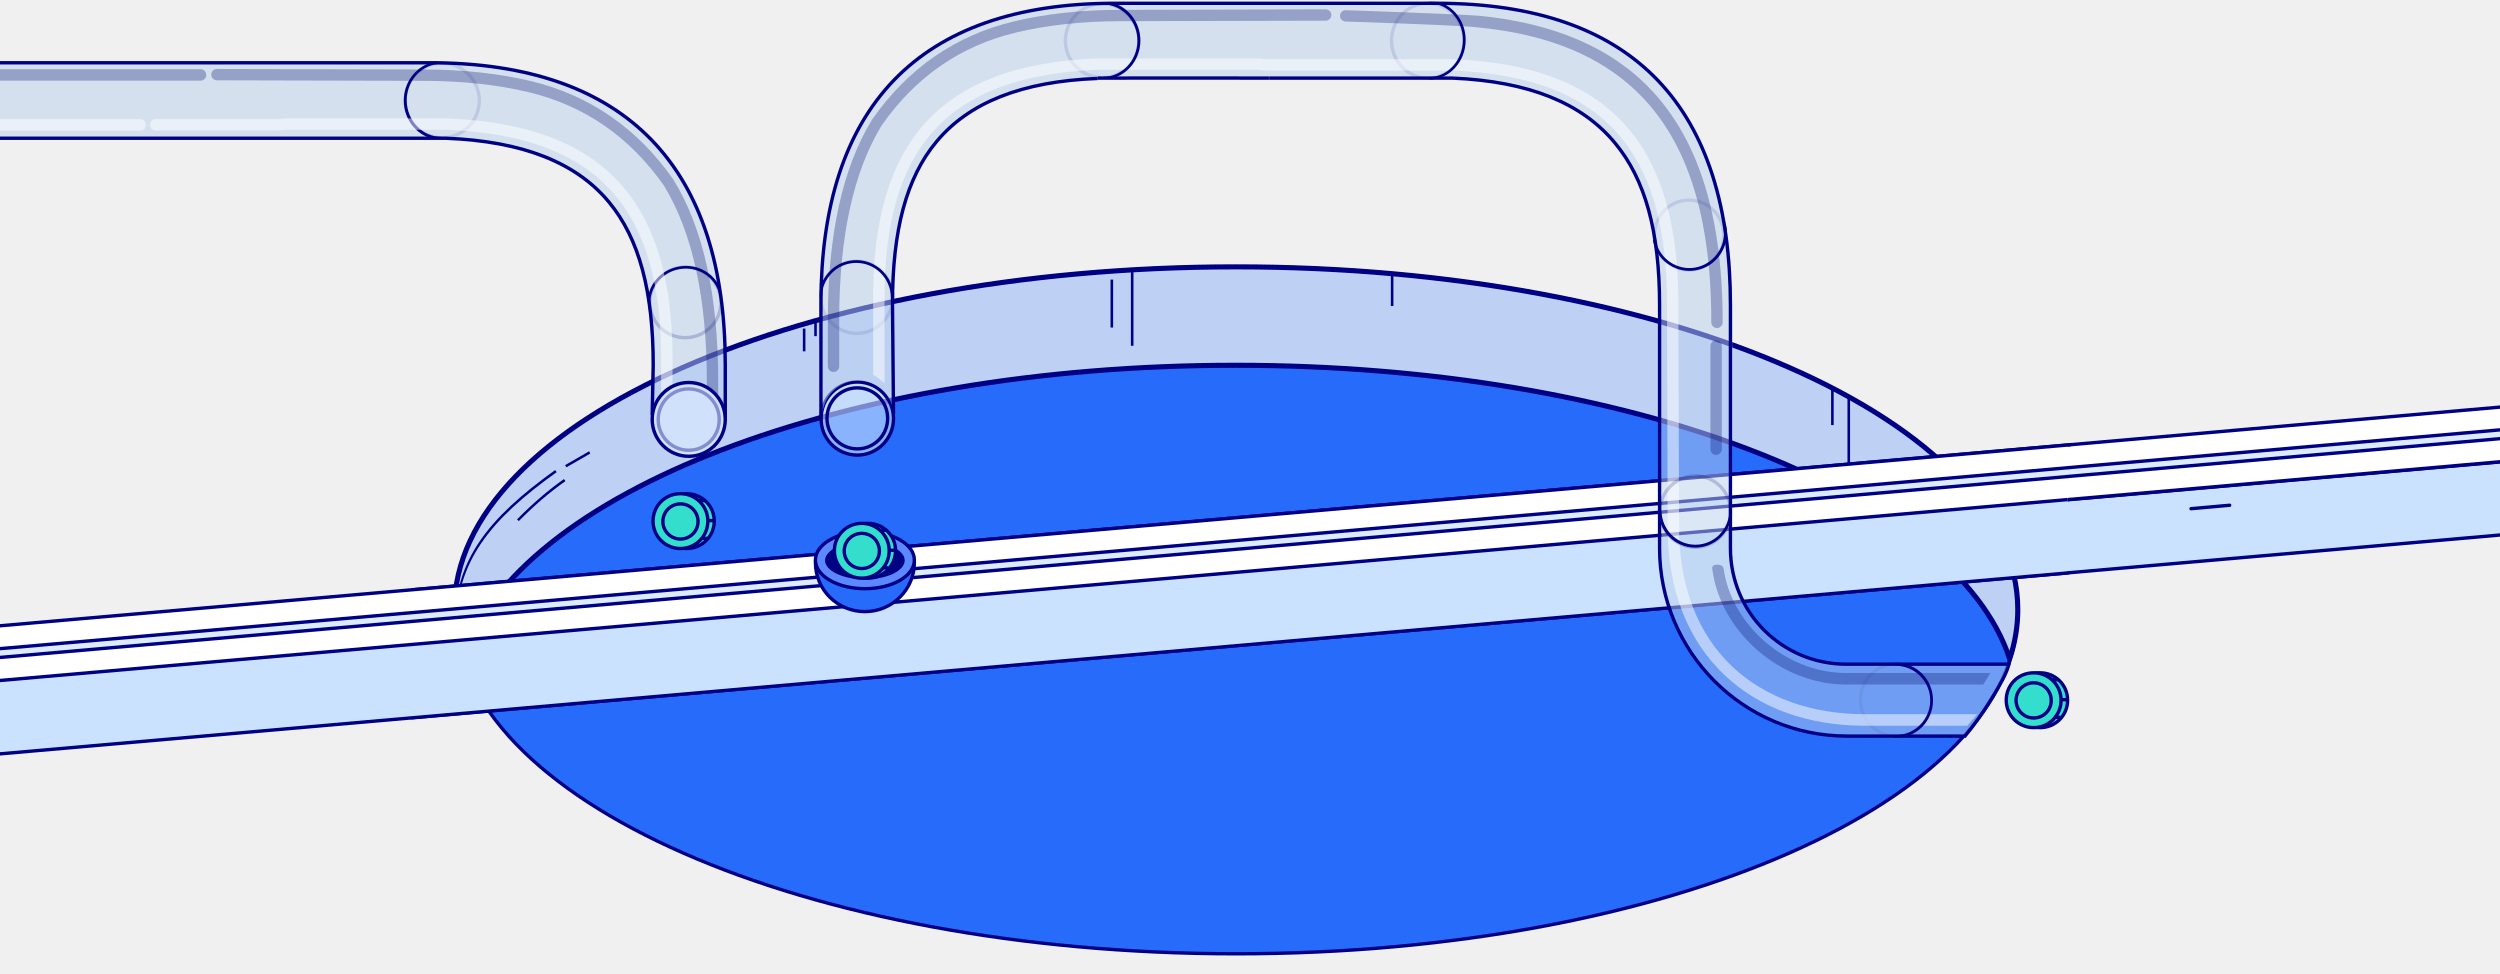
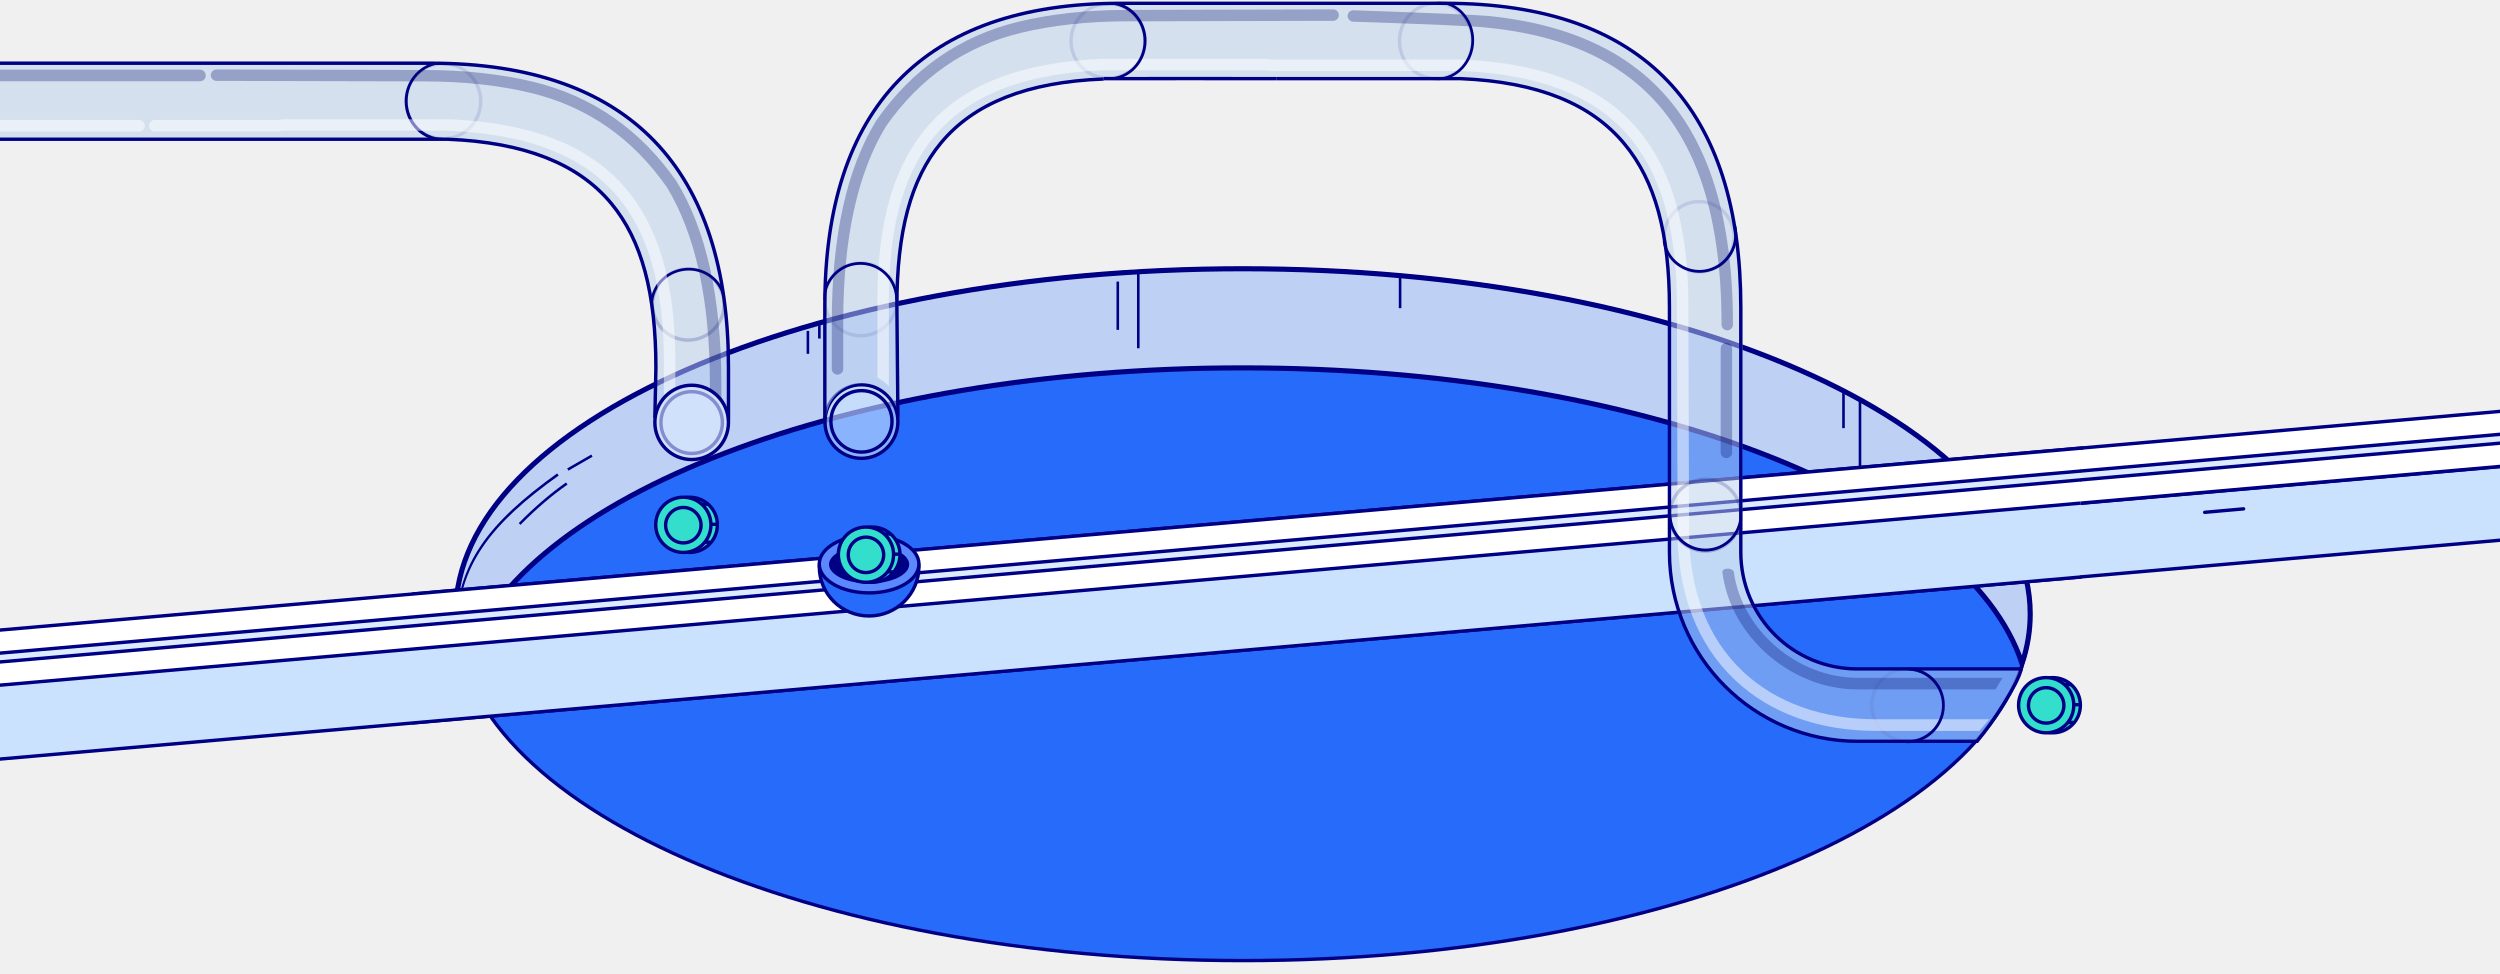
- <svg xmlns="http://www.w3.org/2000/svg" width="1440" height="561" viewBox="0 0 1448 565" fill="none" class="w-100 mw-md-100 hidden-sm">
+ <svg xmlns="http://www.w3.org/2000/svg" version="1.1" id="token" width="1440" height="561" x="0px" y="0px" viewBox="0 0 1440 561" xml:space="preserve" class="w-100 mw-md-100 hidden-sm">
  <style type="text/css">
	.st0{fill:#276BFB;stroke:#000085;stroke-width:1.972;stroke-miterlimit:3.944;}
	.st1{fill:#BED1F4;stroke:#000085;stroke-width:2.958;stroke-miterlimit:3.944;}
	.st2{fill:#000085;}
	.st3{fill:#CBE2FF;stroke:#000085;stroke-width:1.972;stroke-miterlimit:3.944;}
	.st4{fill:#FFFFFF;stroke:#000085;stroke-width:1.972;stroke-miterlimit:3.944;}
	.st5{fill:#DCEBFF;stroke:#000085;stroke-width:1.972;stroke-miterlimit:3.944;}
	.st6{fill:none;stroke:#000085;stroke-width:1.972;stroke-linecap:round;stroke-linejoin:round;stroke-miterlimit:3.944;}
	.st7{fill:#CBE2FF;}
	.st8{fill:#FFFFFF;}
	.st9{fill:#DCEBFF;}
	.st10{fill:none;stroke:#000085;stroke-width:1.972;stroke-miterlimit:3.944;}
	.st11{fill-rule:evenodd;clip-rule:evenodd;fill:#276BFB;stroke:#000085;stroke-width:1.972;stroke-miterlimit:3.944;}
	.st12{fill:#5B88FF;stroke:#000085;stroke-width:1.972;stroke-miterlimit:3.944;}
	.st13{fill:#33DFCC;stroke:#000085;stroke-width:1.972;stroke-miterlimit:3.944;}
	.st14{fill:none;stroke:#000085;stroke-width:1.972;stroke-miterlimit:3.944;}
	.st15{fill:#CBE2FF;fill-opacity:0.6;stroke:#000085;stroke-width:1.972;stroke-miterlimit:3.944;}
	.st16{opacity:0.2;fill:none;stroke:#000D6D;stroke-width:1.972;stroke-miterlimit:3.944;enable-background:new    ;}
	.st17{fill-rule:evenodd;clip-rule:evenodd;fill:#BBD0EF;fill-opacity:0.5;}
	.st18{opacity:0.3;fill:#000D6D;enable-background:new    ;}
	.st19{opacity:0.5;fill:#FFFFFF;enable-background:new    ;}
	.st20{opacity:0.2;fill:none;stroke:#000D6D;stroke-width:1.986;stroke-miterlimit:3.972;enable-background:new    ;}
	.st21{fill:#BBD0EF;fill-opacity:0.5;}
	.st22{fill:none;stroke:#000085;stroke-width:1.986;stroke-miterlimit:3.972;}
	.st23{fill:none;}
	.st24{fill:#DCEBFF;fill-opacity:0.6;stroke:#000085;stroke-width:1.986;stroke-miterlimit:3.972;}
- </style>
+ 	</style>
  <g id="d">
    <path class="st0" d="M716,553.3c250.4,0,453.5-89.2,453.5-199.3c0-110-203.1-199.3-453.5-199.3S262.6,243.9,262.6,354   C262.6,464.1,465.6,553.3,716,553.3z" />
    <path class="st1" d="M267.1,382.2c-3.1-9.3-4.7-18.9-4.7-28.5c0-109.8,203.1-198.9,453.5-198.9s453.5,89.1,453.5,198.9   c0,9.6-1.6,19.2-4.7,28.5c-31.6-96.3-220.5-170.3-448.9-170.3C487.7,211.8,298.7,285.9,267.1,382.2L267.1,382.2z" />
    <path class="st2" d="M643.1,162.2h1.5V190h-1.5V162.2z" />
    <path class="st2" d="M654.9,157.8h1.5v42.8h-1.5V157.8z" />
    <path class="st2" d="M464.6,190.6h1.5v13.2h-1.5V190.6z" />
    <path class="st2" d="M471.2,185.8h1.5v9.2h-1.5V185.8z" />
    <path class="st2" d="M805.7,158.5h1.5v19h-1.5V158.5z" />
    <path class="st2" d="M1070.6,230.9h1.5v47.6h-1.5V230.9z" />
    <path class="st2" d="M1061.1,224h1.5v22.6h-1.5V224z" />
    <path class="st2" d="M263.6,363.2l-1-0.5c0-37.6,19.1-61.9,58.3-90l0.9,1.2C282.8,301.7,263.6,326.1,263.6,363.2z" />
    <path class="st2" d="M327.4,271.1l-0.7-1.3l13.9-8l0.7,1.3L327.4,271.1z" />
    <path class="st2" d="M299.8,302.3l-1-1c9.1-9.3,18.3-17.1,27.2-23.4l0.9,1.2C317.9,285.4,308.9,293.1,299.8,302.3z" />
  </g>
  <g id="balka">
-     <g id="balka_4_">
+     <g id="balka">
      <g>
-         <polygon class="st3" points="1678.4,247.9 238.4,373.9 238.4,416.3 1678.4,290.3    " />
-         <polygon class="st4" points="1678.4,216.1 238.4,342.1 238.4,373.8 1678.4,247.8    " />
-         <polygon class="st5" points="1678.4,229.3 238.4,355.3 238.4,360.4 1678.4,234.4    " />
+         <polygon class="st3" points="1678.4,247.9 238.4,373.9 238.4,416.3 1678.4,290.3" />
+         <polygon class="st4" points="1678.4,216.1 238.4,342.1 238.4,373.8 1678.4,247.8" />
+         <polygon class="st5" points="1678.4,229.3 238.4,355.3 238.4,360.4 1678.4,234.4" />
      </g>
      <path class="st6" d="M1292.3,293.1l-22.4,2" />
      <path class="st6" d="M682.9,370.4l-52.3,4.6" />
    </g>
    <g id="balka">
-       <polygon class="st7" points="1198.3,289.8 -241.7,415.8 -241.7,458.1 1198.3,332.2   " />
-       <polygon class="st8" points="1198.3,258 -241.7,383.9 -241.7,415.6 1198.3,289.7   " />
-       <polygon class="st9" points="1198.3,271.2 -241.7,397.2 -241.7,402.3 1198.3,276.3   " />
+       <polygon class="st7" points="1198.3,289.8 -241.7,415.8 -241.7,458.1 1198.3,332.2" />
+       <polygon class="st8" points="1198.3,258 -241.7,383.9 -241.7,415.6 1198.3,289.7" />
+       <polygon class="st9" points="1198.3,271.2 -241.7,397.2 -241.7,402.3 1198.3,276.3" />
    </g>
    <line class="st2" x1="-239" y1="458.1" x2="1004.9" y2="349.3" />
    <line class="st10" x1="-240" y1="383.9" x2="1200" y2="258" />
    <line class="st10" x1="-241.3" y1="397.3" x2="1198.7" y2="271.3" />
    <line class="st10" x1="-241.3" y1="402.4" x2="1198.7" y2="276.4" />
    <line class="st10" x1="-240.9" y1="458.3" x2="1199.1" y2="332.3" />
    <line class="st10" x1="-241.7" y1="415.8" x2="1198.3" y2="289.8" />
  </g>
  <g id="cart2-with-coin">
    <g id="token_cart_2">
      <path class="st11" d="M500.6,354.8c-15.9,0-28.7-12.7-28.7-28.5c0-15.7,57.4-15.7,57.4,0C529.3,342,516.4,354.8,500.6,354.8z" />
      <path class="st12" d="M500.6,341.5c-15.9,0-28.7-7.4-28.7-16.6s12.8-16.6,28.7-16.6s28.7,7.4,28.7,16.6    C529.3,334.2,516.4,341.5,500.6,341.5z" />
      <path class="st2" d="M500.6,336.1c-12.8,0-23.1-5-23.1-11s10.3-11,23.1-11s23.1,5,23.1,11S513.4,336.1,500.6,336.1z" />
    </g>
    <g id="hidden-coin-2">
      <path class="st13" d="M502.5,335.4c-8.7,0-15.9-7-15.9-15.9c0-8.8,7-15.9,15.9-15.9c8.7,0,15.9,7,15.9,15.9    C518.3,328.3,511.2,335.4,502.5,335.4z" />
      <path class="st13" d="M498.8,335.4c-8.7,0-15.9-7-15.9-15.9c0-8.8,7-15.9,15.9-15.9c8.7,0,15.9,7,15.9,15.9    C514.7,328.3,507.5,335.4,498.8,335.4z" />
      <path class="st13" d="M498.8,329.8c-5.7,0-10.2-4.6-10.2-10.2c0-5.7,4.6-10.2,10.2-10.2c5.7,0,10.2,4.6,10.2,10.2    C509,325.3,504.4,329.8,498.8,329.8z" />
      <path class="st14" d="M509.7,307.6h3.5" />
      <path class="st14" d="M514.3,319.2h3.5" />
      <path class="st14" d="M511,329.4h3.3" />
    </g>
  </g>
  <g id="cart_2">
    <g id="token_cart_2">
      <path class="st11" d="M1791.5,238.4c-15.9,0-28.7-12.7-28.7-28.5c0-15.7,57.4-15.7,57.4,0S1807.3,238.4,1791.5,238.4z" />
      <path class="st12" d="M1791.5,225.1c-15.9,0-28.7-7.4-28.7-16.6c0-9.1,12.8-16.6,28.7-16.6s28.7,7.4,28.7,16.6    C1820.2,217.7,1807.3,225.1,1791.5,225.1z" />
      <path class="st2" d="M1791.5,219.6c-12.8,0-23.1-5-23.1-11c0-6.1,10.3-11,23.1-11s23.1,5,23.1,11    C1814.6,214.6,1804.3,219.6,1791.5,219.6z" />
    </g>
  </g>
  <g id="coin_2">
    <path class="st13" d="M1182.4,422.1c-8.7,0-15.9-7-15.9-15.9s7-15.9,15.9-15.9c8.7,0,15.9,7,15.9,15.9S1191.1,422.1,1182.4,422.1z" />
    <path class="st13" d="M1178.6,422.1c-8.7,0-15.9-7-15.9-15.9s7-15.9,15.9-15.9c8.7,0,15.9,7,15.9,15.9S1187.4,422.1,1178.6,422.1z" />
    <path class="st13" d="M1178.6,416.5c-5.7,0-10.2-4.6-10.2-10.2c0-5.7,4.6-10.2,10.2-10.2s10.2,4.6,10.2,10.2   C1188.8,412,1184.3,416.5,1178.6,416.5z" />
    <path class="st14" d="M1189.6,394.3h3.5" />
    <path class="st14" d="M1194.2,405.9h3.5" />
    <path class="st14" d="M1190.8,416.1h3.3" />
  </g>
  <g id="cart1-with-coin">
    <g id="token_cart_1">
      <path class="st11" d="M1708.5,247.9c-15.9,0-28.7-12.7-28.7-28.5c0-15.7,57.4-15.7,57.4,0C1737.2,235.2,1724.4,247.9,1708.5,247.9    z" />
      <path class="st12" d="M1708.5,234.7c-15.9,0-28.7-7.4-28.7-16.6c0-9.1,12.8-16.6,28.7-16.6s28.7,7.4,28.7,16.6    C1737.2,227.3,1724.4,234.7,1708.5,234.7z" />
      <path class="st2" d="M1708.5,229.1c-12.8,0-23.1-5-23.1-11c0-6.1,10.3-11,23.1-11c12.8,0,23.1,5,23.1,11    C1731.6,224.2,1721.3,229.1,1708.5,229.1z" />
    </g>
    <g id="hidden_coin_1">
      <path class="st13" d="M1710.6,227.5c-8.7,0-15.9-7-15.9-15.9c0-8.8,7-15.9,15.9-15.9c8.7,0,15.9,7,15.9,15.9    C1726.5,220.4,1719.3,227.5,1710.6,227.5z" />
      <path class="st13" d="M1706.9,227.5c-8.7,0-15.9-7-15.9-15.9c0-8.8,7-15.9,15.9-15.9c8.7,0,15.9,7,15.9,15.9    C1722.8,220.4,1715.7,227.5,1706.9,227.5z" />
      <path class="st13" d="M1706.9,221.9c-5.7,0-10.2-4.6-10.2-10.2c0-5.7,4.6-10.2,10.2-10.2s10.2,4.6,10.2,10.2    C1717.1,217.3,1712.6,221.9,1706.9,221.9z" />
      <path class="st14" d="M1717.8,199.7h3.5" />
      <path class="st14" d="M1722.4,211.3h3.5" />
      <path class="st14" d="M1719.1,221.5h3.3" />
    </g>
  </g>
  <g id="coin_1">
    <path class="st13" d="M397.3,318.2c-8.7,0-15.9-7-15.9-15.9s7-15.9,15.9-15.9c8.7,0,15.9,7,15.9,15.9S406,318.2,397.3,318.2z" />
    <path class="st13" d="M393.6,318.2c-8.7,0-15.9-7-15.9-15.9s7-15.9,15.9-15.9c8.7,0,15.9,7,15.9,15.9S402.3,318.2,393.6,318.2z" />
    <path class="st13" d="M393.6,312.7c-5.7,0-10.2-4.6-10.2-10.2s4.6-10.2,10.2-10.2s10.2,4.6,10.2,10.2S399.3,312.7,393.6,312.7z" />
    <path class="st14" d="M404.5,290.4h3.5" />
    <path class="st14" d="M409.1,302h3.5" />
    <path class="st14" d="M405.8,312.3h3.3" />
  </g>
  <g id="right">
    <path class="st15" d="M496.2,264c11.6,0,21-9.5,21-21.2c0-11.7-9.4-21.2-21-21.2c-11.6,0-21,9.5-21,21.2   C475,254.5,484.5,264,496.2,264z" />
    <path class="st16" d="M1098.8,427c11.4,0,20.7-9.3,20.7-20.9s-9.2-20.9-20.7-20.9s-20.7,9.3-20.7,20.9   C1078.1,417.7,1087.5,427,1098.8,427z" />
    <path class="st16" d="M978.7,156.7c11.1,0,20.1-9,20.1-20.3c0-11.2-9-20.3-20.1-20.3c-11.1,0-20.1,9-20.1,20.3   C958.6,147.5,967.5,156.7,978.7,156.7z" />
    <path class="st16" d="M827.1,45.3c11.6,0,21-9.7,21-21.7s-9.4-21.7-21-21.7s-21,9.7-21,21.7S815.5,45.3,827.1,45.3z" />
    <path class="st16" d="M638.2,45c11.8,0,21.3-9.6,21.3-21.4c0-11.9-9.5-21.4-21.3-21.4c-11.8,0-21.3,9.6-21.3,21.4   S626.4,45,638.2,45z" />
    <path class="st16" d="M495.9,193.4c11.5,0,20.9-9.4,20.9-21c0-11.6-9.3-21-20.9-21s-20.9,9.4-20.9,21   C475,184,484.4,193.4,495.9,193.4z" />
    <path class="st17" d="M517.4,239.4c-1.2-10.4-10-18.6-20.7-18.6c-11.4,0-20.8,9.3-20.8,20.9v-0.1v-65.6   C476,62.7,532.2,1.9,646.1,1.9h186.1c115,0,171.7,61.4,171.7,175.7l-0.4,140.1c0,37.5,30.2,67.9,67.3,67.9h94.3l-0.3,0.9   c-1.1,4.1-4.4,10.4-9.8,19.1c-5.5,8.6-10.5,15.8-15.2,21.4l-0.2,0.3H1071c-59.9,0-108.4-49-108.4-109.4l-0.4-140   c0-42.7-8-73.6-25.7-94.9c-19-22.9-49.5-35.1-94.2-37H735.6c-1.4,0-2.9-0.1-4.2-0.4h-95.1c-44.3,1.9-74.6,14-93.3,36.6   c-17.6,21.1-25.5,51.7-25.5,94V239.4z" />
    <path class="st14" d="M517.2,240l-0.6-63.8c0-42.3,7.9-72.9,25.5-94c18.8-22.6,49.3-35,93.6-36.7 M475.1,241.6L475.1,241.6v-65.7   c0-113.3,56.4-174,170.3-174h187c115,0,170.3,61.1,170.3,175.3V318c0,37.5,30.1,67.3,67.2,67.3h94.3l-0.2,0.9   c-1.1,4.1-4.4,10.4-9.8,19.1s-10.5,15.8-15.2,21.4l-0.2,0.3h-68.6c-59.9,0-108.6-48.7-108.6-109V177.2c0-42.7-8.2-73.1-26-94.4   c-19-22.9-49.6-35.6-94.2-37.5H735.1 M735,45.3c-33.2,0-66-0.1-99.2,0 M735,45.3c-33.2,0-66-0.1-99.2,0" />
    <path class="st18" d="M779.4,12.5c-1.8-0.1-3.2-1.6-3.2-3.4c0.1-1.8,1.6-3.3,3.4-3.2c45.5,1.6,71.4,2.7,78,3.3   c30.3,3.1,55.3,11,75.5,23.6c4,2.5,7.6,5.2,11.2,7.9C981,70,998.2,118.4,998.2,187c0,1.8-1.5,3.3-3.3,3.3c-1.8,0-3.3-1.5-3.3-3.3   c0-66.8-16.4-113.2-51.3-140.9c-3.4-2.7-7-5.2-10.6-7.5c-19.3-12.1-43.4-19.7-72.7-22.6C850.6,15.1,824.7,14,779.4,12.5z" />
    <path class="st18" d="M991.1,200.7c0-1.8,1.5-3.3,3.3-3.3s3.3,1.5,3.3,3.3v59.9c0,1.8-1.5,3.3-3.3,3.3s-3.3-1.5-3.3-3.3V200.7z" />
    <path class="st18" d="M998.7,329.6c4.6,33.1,36.3,60.8,71.1,60.8h83.7l-4.1,6.7h-79.6c-38.2,0-73.2-30.7-77.7-67.5   C991.8,326.8,998.3,326.9,998.7,329.6z" />
    <path class="st19" d="M635,40.5L635,40.5C635.1,40.5,635.1,40.5,635,40.5L635,40.5z M512,172.5v50c-2.1-2-3.8-3.5-6.6-5v-45.1   c0-90,38.7-134.7,129.4-138.5h95.1c1.5,0.3,2.7,0.4,4,0.4h107.9c91.2,3.8,130.7,50.1,130.7,141.5l0.4,130c0,34.6,11,62.2,31.1,81.1   c19.1,17.9,45.8,27.4,76.5,27.4h65.4l-5.8,6.7h-59.7c-32.3,0-60.7-10.1-80.9-29.2c-21.5-20.2-33.2-49.5-33.2-85.9l-0.4-130.2   c0-87.9-36.7-131.2-124.2-134.8H733.9c-1.6,0-3.1-0.1-4.6-0.4H635C548.1,44.2,512,85.9,512,172.5z" />
    <path class="st18" d="M485.7,185.6v26.9c0,1.8-1.5,3.3-3.3,3.3c-1.8,0-3.3-1.5-3.3-3.3v-26.9c0-49.4,8.5-88.2,25.7-116.3   c20.9-29.8,48.4-48.8,82.3-56.9c17.5-4.2,38.6-6.7,61.7-6.7c20.8,0,60.5-0.1,119.1-0.3c1.8,0,3.3,1.5,3.3,3.3s-1.5,3.3-3.3,3.3   c-58.6,0.2-98.3,0.3-119.1,0.3c-22.5,0-43.1,2.4-60.2,6.5c-32.5,7.7-58.5,25.7-78.3,54C493.9,99.8,485.7,137.3,485.7,185.6z" />
    <path class="st16" d="M982.3,317.5c11.3,0,20.5-9.2,20.5-20.7s-9.1-20.7-20.5-20.7c-11.3,0-20.5,9.2-20.5,20.7   S971,317.5,982.3,317.5z" />
    <path class="st2" d="M1003.4,295.6l-1.3,0.5c0,10.9-8.8,19.9-19.7,19.9c-9.9,0-18.2-7.4-19.5-17.1c-0.1-0.9-0.6-2.7-0.9-7l-1,4.4   c0,11.9,9.5,21.4,21.3,21.4c9.9,0,18.4-6.9,20.7-16.2C1003.5,299.7,1003.4,297.4,1003.4,295.6z" />
    <path class="st2" d="M1098.7,384.5l-3.9,1.2c2.8,0,6,0.6,7,0.8c9.5,1.5,16.8,9.8,16.8,19.8c0,10.7-8.4,19.6-19.1,20.1   c-0.3,0-4.5,0.5-4.8,0.5l3.9,1.2c11.9,0,21.6-9.7,21.6-21.7C1120.3,394.2,1110.6,384.5,1098.7,384.5z" />
    <path class="st2" d="M957.7,139.1h1.3c0.1,0.4,0.8,2.3,0.9,2.7c3.4,10,13.9,15.8,24.2,13c9.7-2.7,15.9-12.1,14.7-21.9   c-0.1-1-0.1-2.4-0.3-3.3h1.4c3.1,11.7-3.8,23.7-15.4,26.8c-10.8,2.9-21.8-2.9-25.8-13.2C958.4,142.5,958,139.9,957.7,139.1z" />
    <path class="st2" d="M828,46.2v-1.5c10.7,0,19.5-9.8,19.5-21.5S838.8,2,828,2V1c1.2,0,2.9,0,5.2,0.1c9.1,2.5,15.9,11.5,15.9,22.1   C849.1,35.8,839.6,46.2,828,46.2z" />
    <path class="st2" d="M638.6,45.7v-1.1c11.1,0,20.1-9.4,20.1-21s-9-21-20.1-21V1.4c2.2,0,4.3-0.3,6.3,0.4   c8.9,2.8,15.5,11.5,15.5,21.7c0,10.6-7,19.6-16.5,22C642.2,46.1,640.4,45.7,638.6,45.7z" />
    <path class="st2" d="M516.8,172.8h-1.1c0-11.2-9-20.3-20.1-20.3c-11.1,0-20.1,9-20.1,20.3h-1.1c0-2.6-0.2-5.1,0.7-7.3   c3-8.5,11-14.6,20.5-14.6c9.9,0,18.3,6.7,20.9,15.8C517.1,168.6,516.8,170.7,516.8,172.8z" />
    <path class="st14" d="M496.2,260.4c9.7,0,17.6-7.9,17.6-17.7c0-9.8-7.8-17.7-17.6-17.7s-17.6,7.9-17.6,17.7   C478.6,252.5,486.5,260.4,496.2,260.4z" />
  </g>
  <g id="left">
    <path class="st20" d="M255.4,79.9c-11.9,0-21.5-9.7-21.5-21.6c0-12,9.6-21.6,21.5-21.6c11.9,0,21.5,9.7,21.5,21.6   C276.9,70.2,267.3,79.9,255.4,79.9z" />
    <path class="st21" d="M247.5,36.4h-487.4v44.4h397.2c1.4,0,2.9-0.1,4.2-0.4l95.8,0c44.6,1.9,75.1,14.1,94,36.9   c17.7,21.3,25.7,52.1,25.7,94.7v28.9c1.2-10.5,10.1-18.7,20.8-18.7c11.5,0,20.9,9.4,20.9,21v-0.1v-31.4   C418.7,97.7,362.2,36.4,247.5,36.4z" />
    <path class="st22" d="M-239.9,36.4h488c114.7,0,171.5,61.1,171.5,175.2v30.5c0,0,0,0.1,0,0.1" />
    <path class="st22" d="M377.2,240.6l0.6-28.7c0-42.6-8-73.4-25.7-94.7c-18.9-22.8-49.7-35.2-94.3-37h-497.8" />
    <path class="st2" d="M255,80.5v-1.1c-11.2,0-20.2-9.5-20.2-21.2S243.8,37,255,37V36c-2.2,0-4.3-0.3-6.3,0.4   c-9,2.8-15.6,11.6-15.6,21.9c0,10.7,7,19.7,16.6,22.2C251.4,80.9,253.2,80.5,255,80.5z" />
    <path class="st20" d="M376.2,179.4c-2.2-11.1,5.1-21.9,16.3-24.1c11.2-2.2,22,5,24.2,16.1c2.2,11.1-5.1,21.9-16.3,24.1   C389.2,197.7,378.4,190.5,376.2,179.4z" />
    <path class="st2" d="M375.5,179.2l1-0.2c-2.1-10.4,5.2-20.7,16.1-22.8c11-2.2,21.5,4.6,23.6,15l1-0.2c-0.4-2.1-0.5-4.1-1.5-5.8   c-4.3-7.9-13.7-12.4-23.4-10.5c-10,2-17.2,10.2-17.7,19.6C374.5,175.8,375.2,177.4,375.5,179.2z" />
    <path class="st18" d="M408.9,221.4v3.5c0,0.2,0.7,1.2,2.5,1.2c1.8,0,4.1,6.6,4.1,4.7v-9.4c0-49.8-8.6-88.8-25.9-117.1   c-21-30-48.7-49.1-82.9-57.3c-17.6-4.2-38.9-6.7-62.1-6.7c-20.9,0-60.9-0.1-119.9-0.3c-1.8,0-3.3,1.5-3.3,3.3   c0,1.8,1.5,3.3,3.3,3.3c59,0.2,99,0.3,119.9,0.3c22.7,0,43.4,2.4,60.6,6.5c32.7,7.8,58.9,25.9,78.9,54.4   C400.6,135,408.9,172.8,408.9,221.4z" />
    <path class="st19" d="M85.9,72.3c0-1.8,1.4-3.2,3.2-3.2h69.8c0.8,0,1.5,0,2.4-0.1c0.4-0.1,0.9-0.1,1.3-0.2c0.2,0,0.4-0.1,0.6-0.1   l95.5,0c91.3,3.8,130.3,48.9,130.3,139.5v15.6l-6.6,4.2c0,0,0-19.8,0-19.8c0-87.2-36.4-129.2-123.9-132.9h-94.7c-0.2,0-0.3,0-0.5,0   c-1.4,0.2-2.9,0.4-4.3,0.4H89.1c-1.8,0-3.2-1.4-3.2-3.2V72.3z" />
    <path class="st19" d="M80.1,75.8h-320.1v-6.7H80.1c1.8,0,3.3,1.5,3.3,3.3v0C83.5,74.3,82,75.8,80.1,75.8z" />
    <path class="st18" d="M115.2,46.8h-355.2v-6.7h355.2c1.8,0,3.3,1.5,3.3,3.3v0C118.6,45.3,117.1,46.8,115.2,46.8z" />
    <line class="st23" x1="88.4" y1="75.8" x2="73.9" y2="75.8" />
    <path class="st22" d="M398.4,261.2c-9.8,0-17.7-8-17.7-17.8c0-9.9,7.9-17.8,17.7-17.8s17.7,8,17.7,17.8   C416.1,253.2,408.2,261.2,398.4,261.2z" />
    <path class="st24" d="M398.4,264.7c-11.7,0-21.2-9.6-21.2-21.4c0-11.8,9.5-21.4,21.2-21.4c11.7,0,21.2,9.6,21.2,21.4   C419.6,255.2,410.1,264.7,398.4,264.7z" />
  </g>
  <path id="token_line_left" class="st23" d="M404.8,324.7V182.2c0-68.5-74.4-124-166.2-124h-509.9" />
  <path id="token_line_right" class="st23" d="M497.1,286.2L494.8,164c0-73.5,58.6-133.2,130.9-133.2h229.8  c70.4,0,127.4,58.1,127.4,129.6v169c0,49.6,41.3,76.8,90,76.8l125.5-0.1" />
  <line id="coin-2-way-2" class="st23" x1="-306.9" y1="390.3" x2="497.4" y2="318.1" />
  <line id="coin-1-way-2" class="st23" x1="-288.9" y1="387.2" x2="357.6" y2="331.8" />
  <line id="coin-1-way-1" class="st23" x1="400" y1="326" x2="1834.9" y2="201.5" />
  <line id="coin-2-way-1" class="st23" x1="497.8" y1="320.1" x2="1820.2" y2="203.5" />
</svg>
